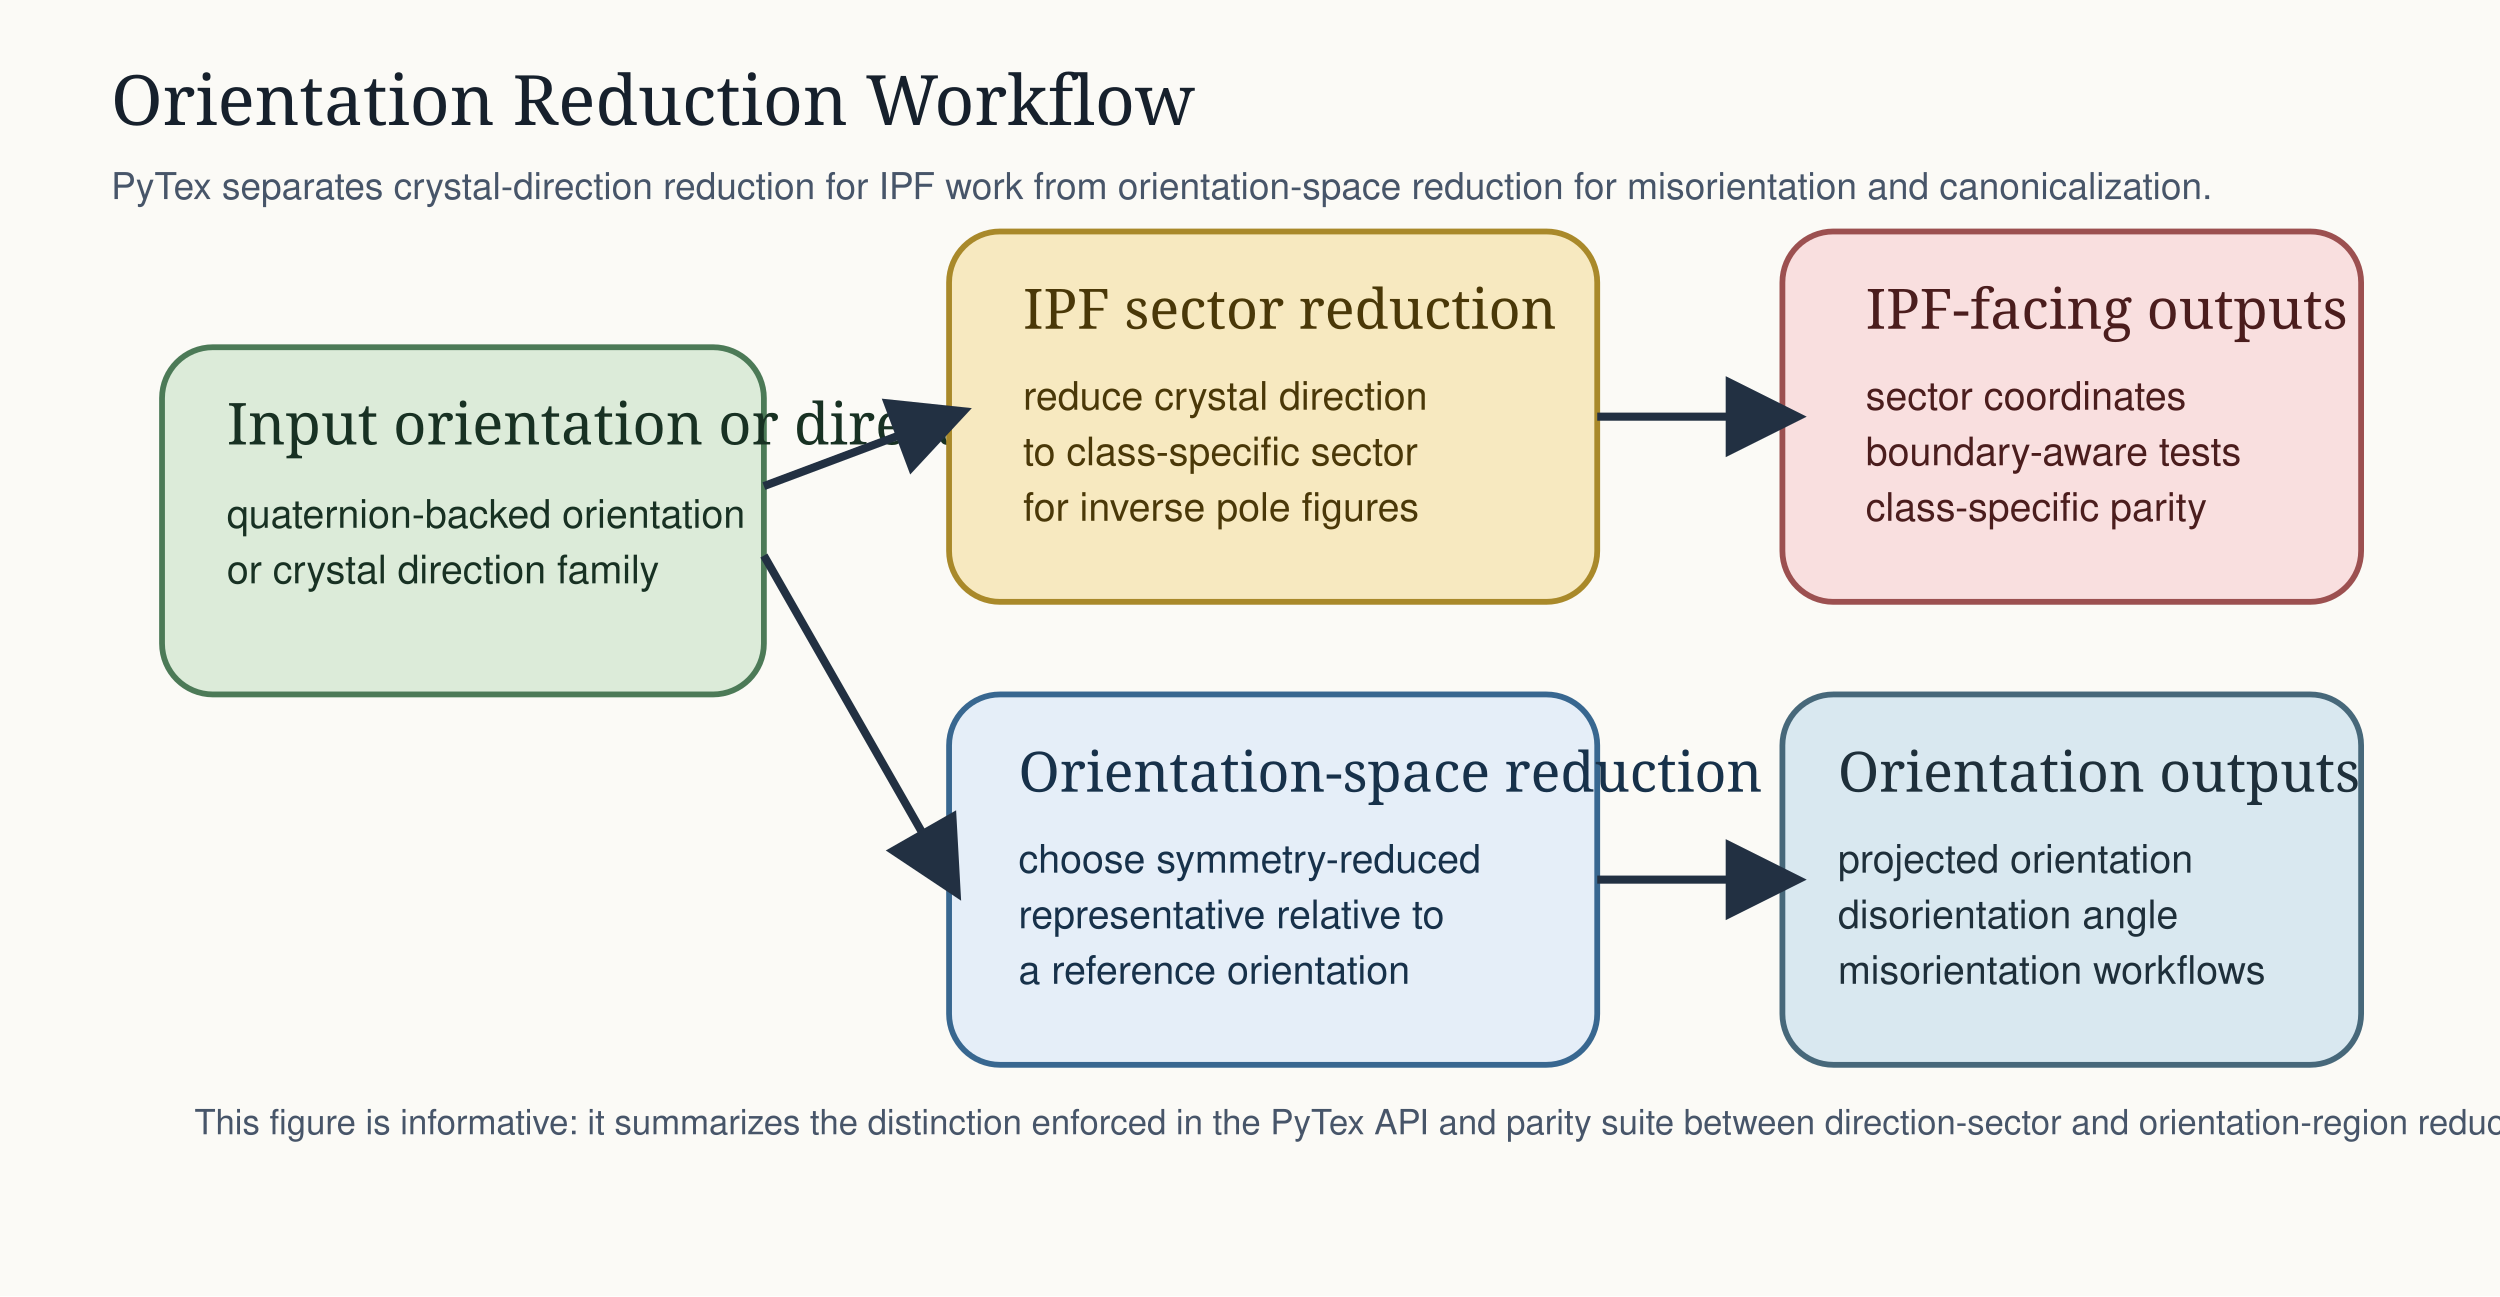
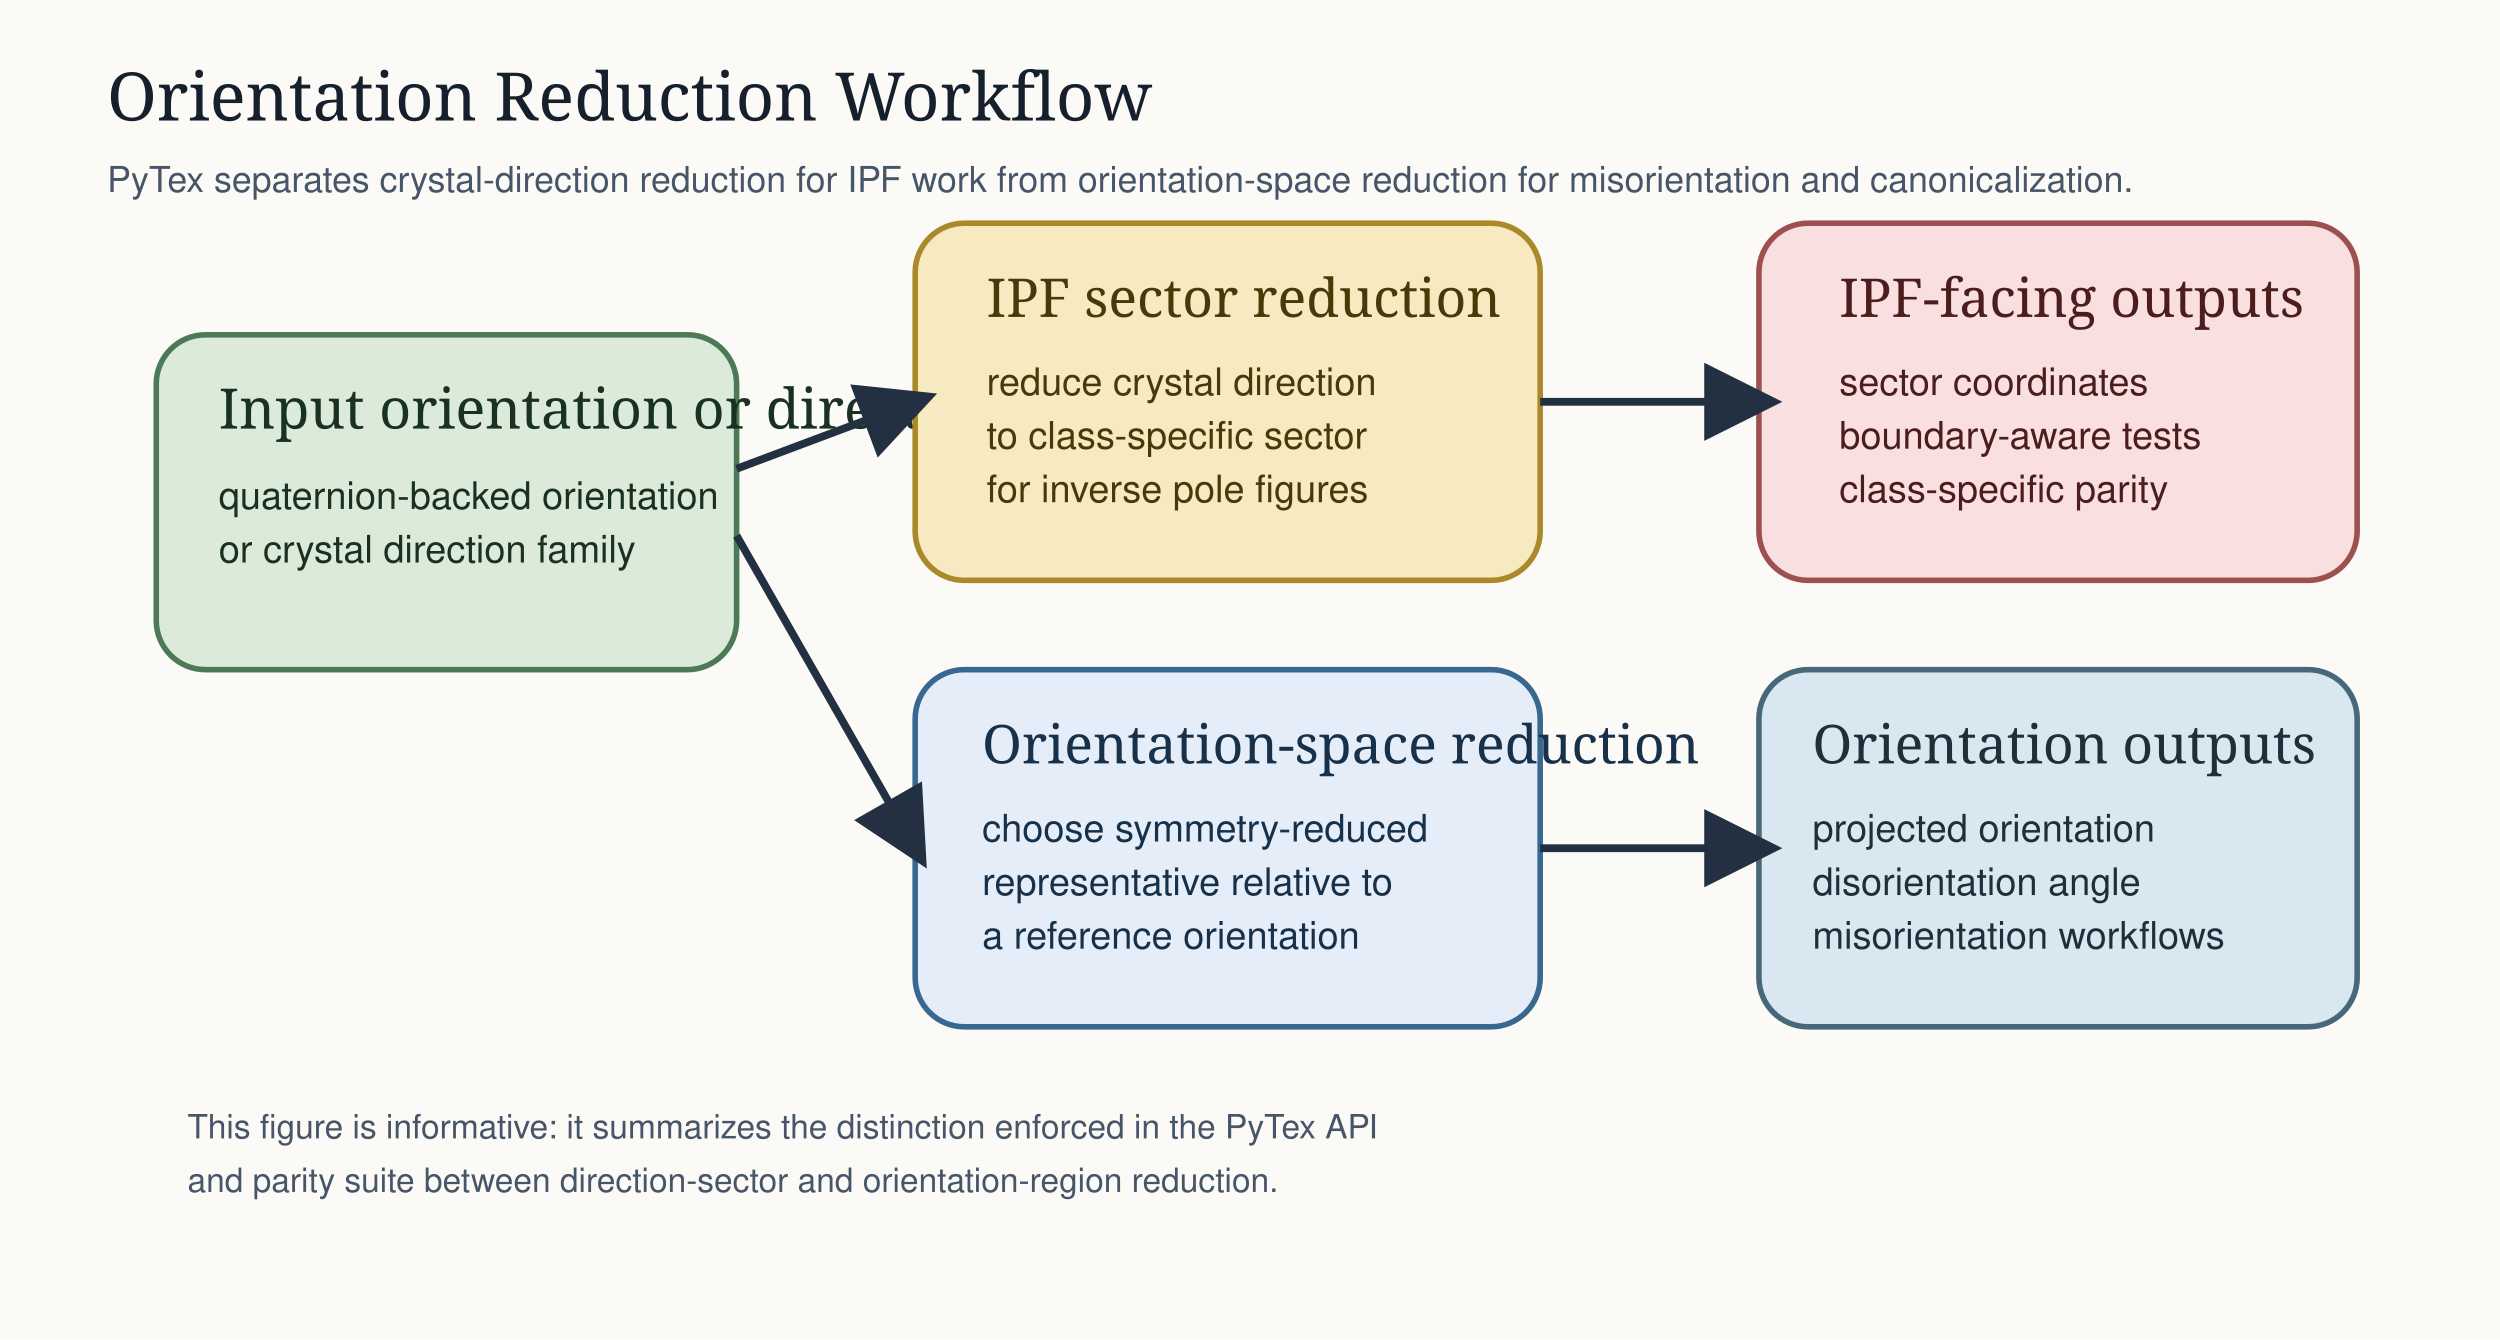
- <svg xmlns="http://www.w3.org/2000/svg" width="1080" height="560" viewBox="0 0 1080 560">
+ <svg xmlns="http://www.w3.org/2000/svg" width="1120" height="600" viewBox="0 0 1120 600">
  <defs>
    <marker id="arrow" markerWidth="10" markerHeight="10" refX="7" refY="5" orient="auto">
      <path d="M0,0 L10,5 L0,10 z" fill="#223042" />
    </marker>
  </defs>
-   <rect width="1080" height="560" fill="#fbfaf6" />
+   <rect width="1120" height="600" fill="#fbfaf6" />
  <text x="48" y="54" font-size="30" font-family="Georgia, serif" fill="#16202c">Orientation Reduction Workflow</text>
  <text x="48" y="86" font-size="16" font-family="Helvetica, Arial, sans-serif" fill="#475569">
    PyTex separates crystal-direction reduction for IPF work from orientation-space reduction for misorientation and canonicalization.
  </text>
  <rect x="70" y="150" width="260" height="150" rx="22" fill="#dcebd9" stroke="#4c7a57" stroke-width="2.5" />
  <text x="98" y="192" font-size="25" font-family="Georgia, serif" fill="#183123">Input orientation or direction</text>
  <text x="98" y="228" font-size="17" font-family="Helvetica, Arial, sans-serif" fill="#183123">quaternion-backed orientation</text>
  <text x="98" y="252" font-size="17" font-family="Helvetica, Arial, sans-serif" fill="#183123">or crystal direction family</text>
  <rect x="410" y="100" width="280" height="160" rx="22" fill="#f7e9c0" stroke="#a9892a" stroke-width="2.5" />
  <text x="442" y="142" font-size="24" font-family="Georgia, serif" fill="#4a3808">IPF sector reduction</text>
  <text x="442" y="177" font-size="17" font-family="Helvetica, Arial, sans-serif" fill="#4a3808">reduce crystal direction</text>
  <text x="442" y="201" font-size="17" font-family="Helvetica, Arial, sans-serif" fill="#4a3808">to class-specific sector</text>
  <text x="442" y="225" font-size="17" font-family="Helvetica, Arial, sans-serif" fill="#4a3808">for inverse pole figures</text>
  <rect x="410" y="300" width="280" height="160" rx="22" fill="#e5eef8" stroke="#386790" stroke-width="2.5" />
  <text x="440" y="342" font-size="24" font-family="Georgia, serif" fill="#17314a">Orientation-space reduction</text>
  <text x="440" y="377" font-size="17" font-family="Helvetica, Arial, sans-serif" fill="#17314a">choose symmetry-reduced</text>
  <text x="440" y="401" font-size="17" font-family="Helvetica, Arial, sans-serif" fill="#17314a">representative relative to</text>
  <text x="440" y="425" font-size="17" font-family="Helvetica, Arial, sans-serif" fill="#17314a">a reference orientation</text>
-   <rect x="770" y="100" width="250" height="160" rx="22" fill="#f9dfdf" stroke="#9c5050" stroke-width="2.5" />
-   <text x="806" y="142" font-size="24" font-family="Georgia, serif" fill="#4b1d1d">IPF-facing outputs</text>
-   <text x="806" y="177" font-size="17" font-family="Helvetica, Arial, sans-serif" fill="#4b1d1d">sector coordinates</text>
-   <text x="806" y="201" font-size="17" font-family="Helvetica, Arial, sans-serif" fill="#4b1d1d">boundary-aware tests</text>
-   <text x="806" y="225" font-size="17" font-family="Helvetica, Arial, sans-serif" fill="#4b1d1d">class-specific parity</text>
-   <rect x="770" y="300" width="250" height="160" rx="22" fill="#d9e8f0" stroke="#47687a" stroke-width="2.5" />
-   <text x="794" y="342" font-size="24" font-family="Georgia, serif" fill="#1e2f3a">Orientation outputs</text>
-   <text x="794" y="377" font-size="17" font-family="Helvetica, Arial, sans-serif" fill="#1e2f3a">projected orientation</text>
-   <text x="794" y="401" font-size="17" font-family="Helvetica, Arial, sans-serif" fill="#1e2f3a">disorientation angle</text>
-   <text x="794" y="425" font-size="17" font-family="Helvetica, Arial, sans-serif" fill="#1e2f3a">misorientation workflows</text>
+   <rect x="788" y="100" width="268" height="160" rx="22" fill="#f9dfdf" stroke="#9c5050" stroke-width="2.5" />
+   <text x="824" y="142" font-size="24" font-family="Georgia, serif" fill="#4b1d1d">IPF-facing outputs</text>
+   <text x="824" y="177" font-size="17" font-family="Helvetica, Arial, sans-serif" fill="#4b1d1d">sector coordinates</text>
+   <text x="824" y="201" font-size="17" font-family="Helvetica, Arial, sans-serif" fill="#4b1d1d">boundary-aware tests</text>
+   <text x="824" y="225" font-size="17" font-family="Helvetica, Arial, sans-serif" fill="#4b1d1d">class-specific parity</text>
+   <rect x="788" y="300" width="268" height="160" rx="22" fill="#d9e8f0" stroke="#47687a" stroke-width="2.5" />
+   <text x="812" y="342" font-size="24" font-family="Georgia, serif" fill="#1e2f3a">Orientation outputs</text>
+   <text x="812" y="377" font-size="17" font-family="Helvetica, Arial, sans-serif" fill="#1e2f3a">projected orientation</text>
+   <text x="812" y="401" font-size="17" font-family="Helvetica, Arial, sans-serif" fill="#1e2f3a">disorientation angle</text>
+   <text x="812" y="425" font-size="17" font-family="Helvetica, Arial, sans-serif" fill="#1e2f3a">misorientation workflows</text>
  <line x1="330" y1="210" x2="410" y2="180" stroke="#223042" stroke-width="3.5" marker-end="url(#arrow)" />
  <line x1="330" y1="240" x2="410" y2="380" stroke="#223042" stroke-width="3.5" marker-end="url(#arrow)" />
-   <line x1="690" y1="180" x2="770" y2="180" stroke="#223042" stroke-width="3.5" marker-end="url(#arrow)" />
-   <line x1="690" y1="380" x2="770" y2="380" stroke="#223042" stroke-width="3.5" marker-end="url(#arrow)" />
-   <text x="84" y="490" font-size="15" font-family="Helvetica, Arial, sans-serif" fill="#475569">
-     This figure is informative: it summarizes the distinction enforced in the PyTex API and parity suite between direction-sector and orientation-region reduction.
+   <line x1="690" y1="180" x2="788" y2="180" stroke="#223042" stroke-width="3.5" marker-end="url(#arrow)" />
+   <line x1="690" y1="380" x2="788" y2="380" stroke="#223042" stroke-width="3.5" marker-end="url(#arrow)" />
+   <text x="84" y="510" font-size="15" font-family="Helvetica, Arial, sans-serif" fill="#475569">
+     This figure is informative: it summarizes the distinction enforced in the PyTex API
+   </text>
+   <text x="84" y="534" font-size="15" font-family="Helvetica, Arial, sans-serif" fill="#475569">
+     and parity suite between direction-sector and orientation-region reduction.
  </text>
</svg>
